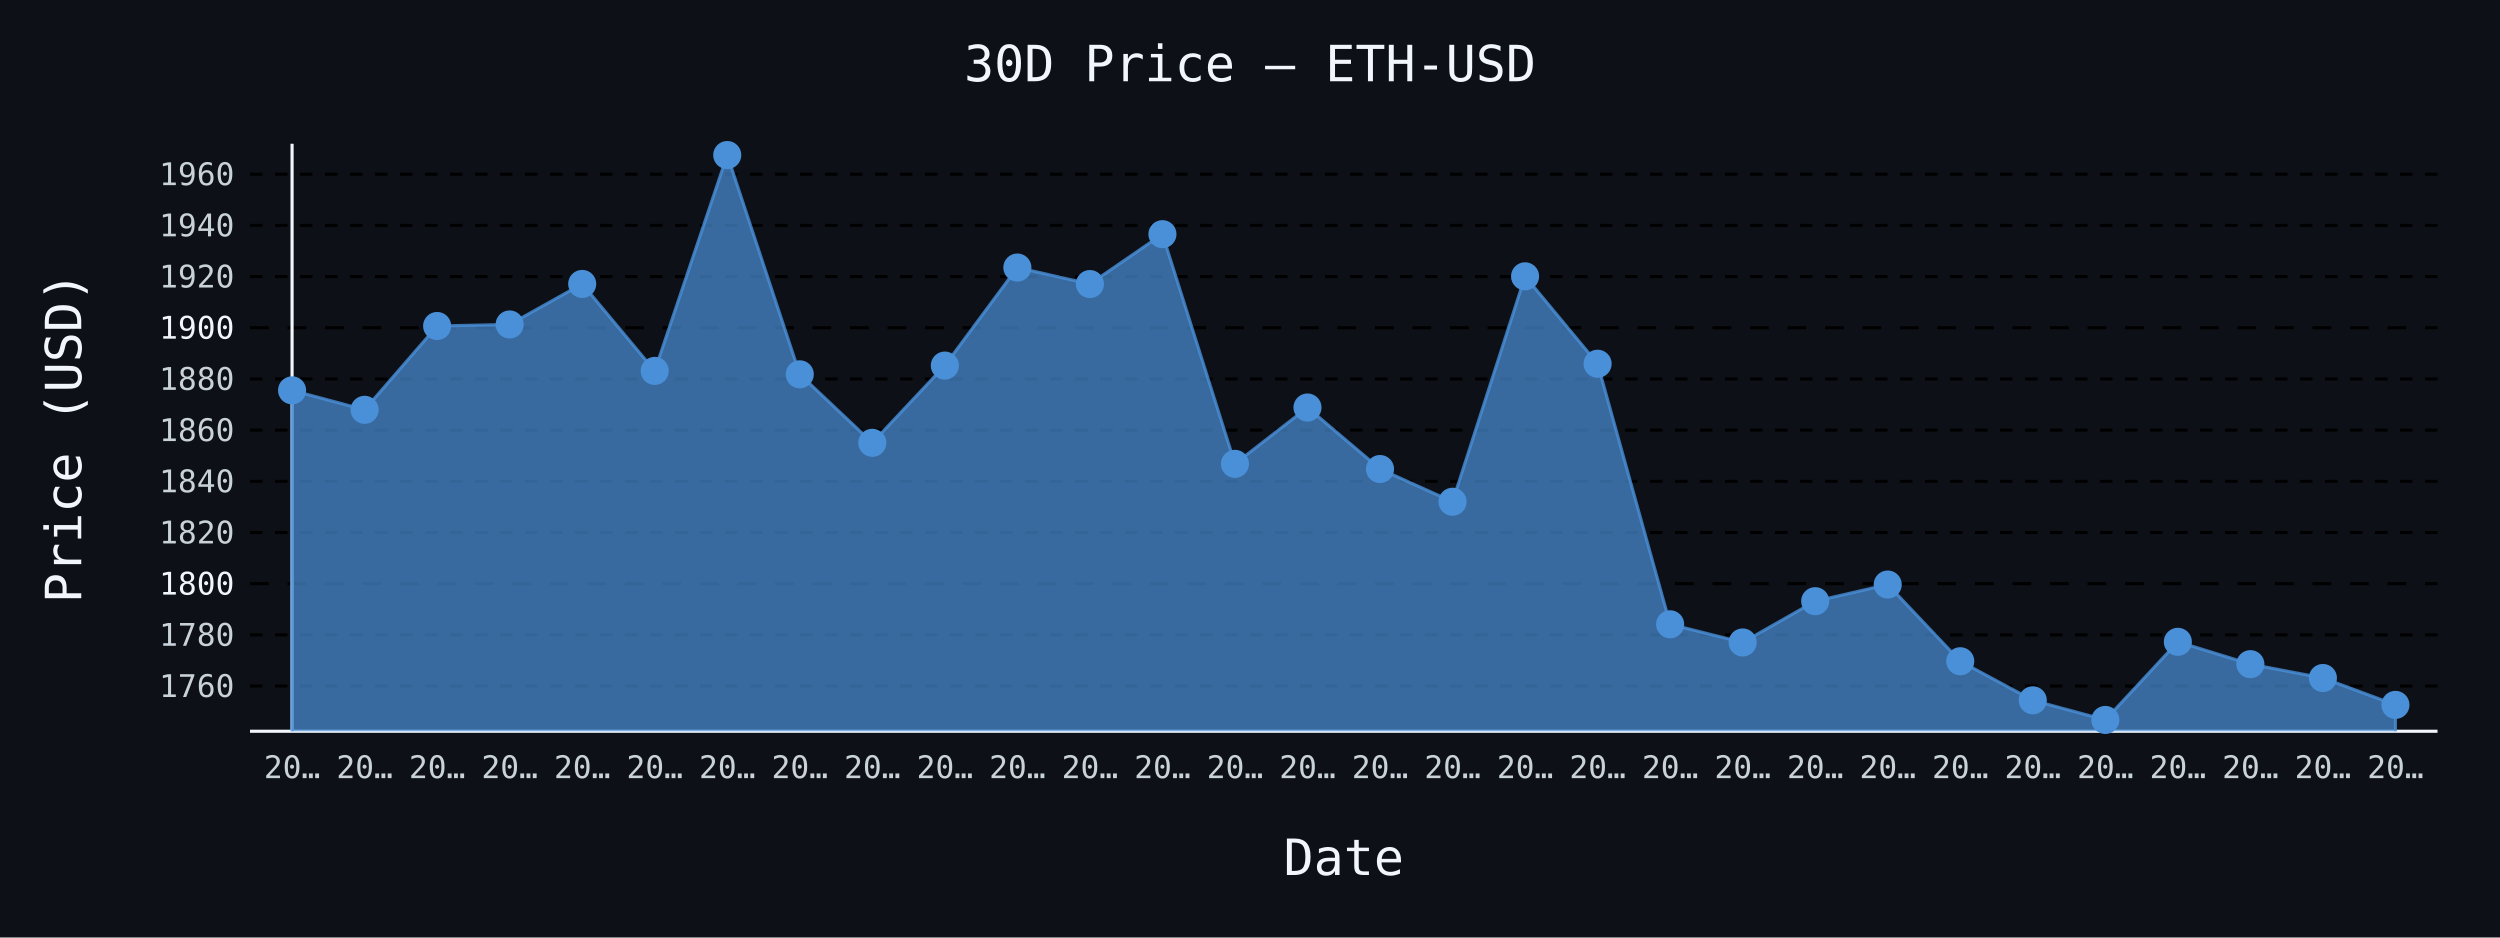
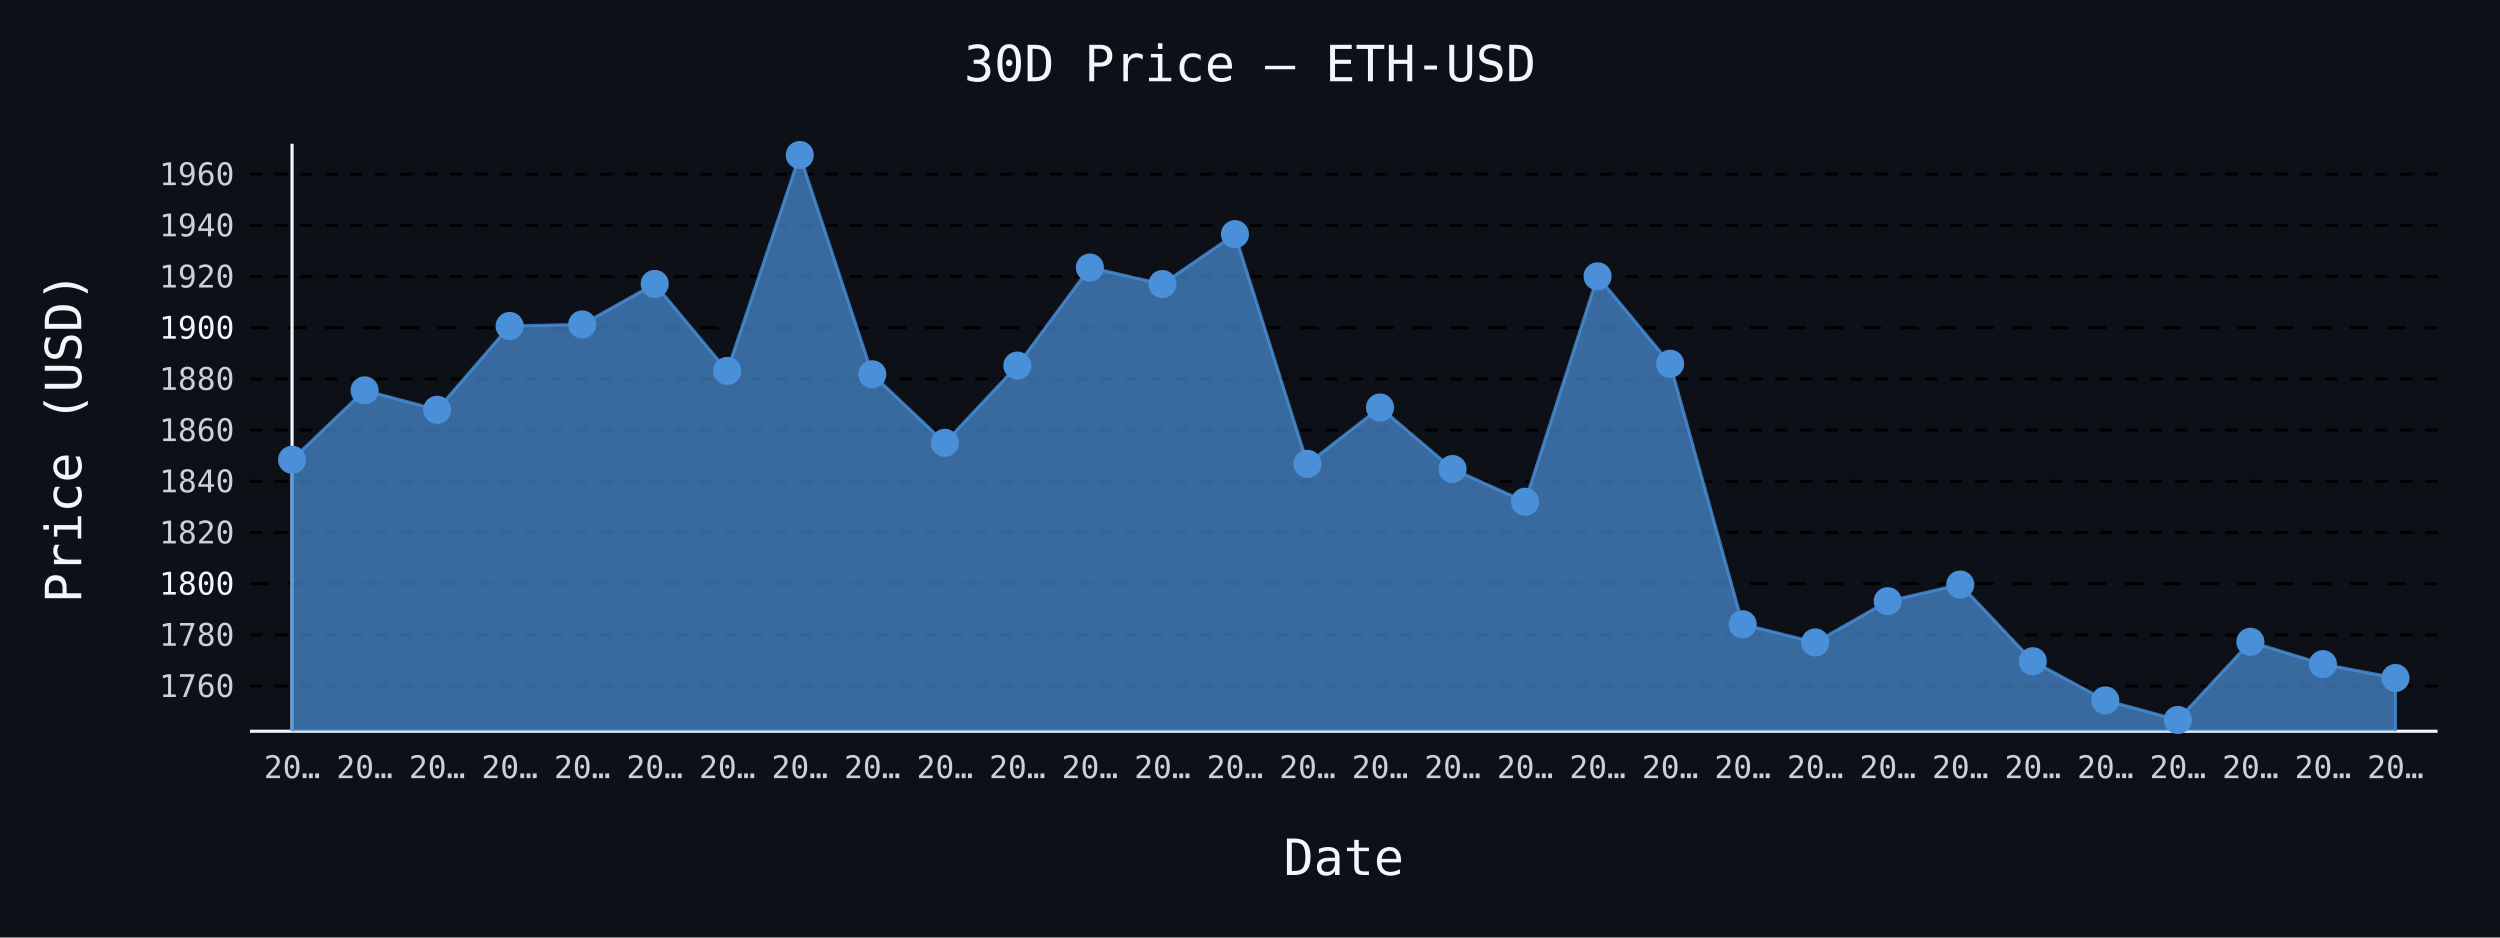
- <svg xmlns="http://www.w3.org/2000/svg" id="chart-7028ac24-36de-4442-9bc9-1a9d8ddf7861" class="pygal-chart" viewBox="0 0 800 300">
+ <svg xmlns="http://www.w3.org/2000/svg" id="chart-6d26df21-70c6-4a67-a734-e906a55088be" class="pygal-chart" viewBox="0 0 800 300">
  <defs>
-     <style type="text/css">#chart-7028ac24-36de-4442-9bc9-1a9d8ddf7861{-webkit-user-select:none;-webkit-font-smoothing:antialiased;font-family:monospace}#chart-7028ac24-36de-4442-9bc9-1a9d8ddf7861 .title{font-family:monospace;font-size:16px}#chart-7028ac24-36de-4442-9bc9-1a9d8ddf7861 .legends .legend text{font-family:monospace;font-size:14px}#chart-7028ac24-36de-4442-9bc9-1a9d8ddf7861 .axis text{font-family:monospace;font-size:10px}#chart-7028ac24-36de-4442-9bc9-1a9d8ddf7861 .axis text.major{font-family:monospace;font-size:10px}#chart-7028ac24-36de-4442-9bc9-1a9d8ddf7861 .text-overlay text.value{font-family:monospace;font-size:16px}#chart-7028ac24-36de-4442-9bc9-1a9d8ddf7861 .text-overlay text.label{font-family:monospace;font-size:10px}#chart-7028ac24-36de-4442-9bc9-1a9d8ddf7861 .tooltip{font-family:monospace;font-size:14px}#chart-7028ac24-36de-4442-9bc9-1a9d8ddf7861 text.no_data{font-family:monospace;font-size:64px}
- #chart-7028ac24-36de-4442-9bc9-1a9d8ddf7861{background-color:#0d1117}#chart-7028ac24-36de-4442-9bc9-1a9d8ddf7861 path,#chart-7028ac24-36de-4442-9bc9-1a9d8ddf7861 line,#chart-7028ac24-36de-4442-9bc9-1a9d8ddf7861 rect,#chart-7028ac24-36de-4442-9bc9-1a9d8ddf7861 circle{-webkit-transition:150ms;-moz-transition:150ms;transition:150ms}#chart-7028ac24-36de-4442-9bc9-1a9d8ddf7861 .graph &gt; .background{fill:#0d1117}#chart-7028ac24-36de-4442-9bc9-1a9d8ddf7861 .plot &gt; .background{fill:#0d1117}#chart-7028ac24-36de-4442-9bc9-1a9d8ddf7861 .graph{fill:#c9d1d9}#chart-7028ac24-36de-4442-9bc9-1a9d8ddf7861 text.no_data{fill:#f0f6fc}#chart-7028ac24-36de-4442-9bc9-1a9d8ddf7861 .title{fill:#f0f6fc}#chart-7028ac24-36de-4442-9bc9-1a9d8ddf7861 .legends .legend text{fill:#c9d1d9}#chart-7028ac24-36de-4442-9bc9-1a9d8ddf7861 .legends .legend:hover text{fill:#f0f6fc}#chart-7028ac24-36de-4442-9bc9-1a9d8ddf7861 .axis .line{stroke:#f0f6fc}#chart-7028ac24-36de-4442-9bc9-1a9d8ddf7861 .axis .guide.line{stroke:#8b949e}#chart-7028ac24-36de-4442-9bc9-1a9d8ddf7861 .axis .major.line{stroke:#c9d1d9}#chart-7028ac24-36de-4442-9bc9-1a9d8ddf7861 .axis text.major{fill:#f0f6fc}#chart-7028ac24-36de-4442-9bc9-1a9d8ddf7861 .axis.y .guides:hover .guide.line,#chart-7028ac24-36de-4442-9bc9-1a9d8ddf7861 .line-graph .axis.x .guides:hover .guide.line,#chart-7028ac24-36de-4442-9bc9-1a9d8ddf7861 .stackedline-graph .axis.x .guides:hover .guide.line,#chart-7028ac24-36de-4442-9bc9-1a9d8ddf7861 .xy-graph .axis.x .guides:hover .guide.line{stroke:#f0f6fc}#chart-7028ac24-36de-4442-9bc9-1a9d8ddf7861 .axis .guides:hover text{fill:#f0f6fc}#chart-7028ac24-36de-4442-9bc9-1a9d8ddf7861 .reactive{fill-opacity:.7;stroke-opacity:.8;stroke-width:1}#chart-7028ac24-36de-4442-9bc9-1a9d8ddf7861 .ci{stroke:#c9d1d9}#chart-7028ac24-36de-4442-9bc9-1a9d8ddf7861 .reactive.active,#chart-7028ac24-36de-4442-9bc9-1a9d8ddf7861 .active .reactive{fill-opacity:.8;stroke-opacity:.9;stroke-width:4}#chart-7028ac24-36de-4442-9bc9-1a9d8ddf7861 .ci .reactive.active{stroke-width:1.5}#chart-7028ac24-36de-4442-9bc9-1a9d8ddf7861 .series text{fill:#f0f6fc}#chart-7028ac24-36de-4442-9bc9-1a9d8ddf7861 .tooltip rect{fill:#0d1117;stroke:#f0f6fc;-webkit-transition:opacity 150ms;-moz-transition:opacity 150ms;transition:opacity 150ms}#chart-7028ac24-36de-4442-9bc9-1a9d8ddf7861 .tooltip .label{fill:#c9d1d9}#chart-7028ac24-36de-4442-9bc9-1a9d8ddf7861 .tooltip .label{fill:#c9d1d9}#chart-7028ac24-36de-4442-9bc9-1a9d8ddf7861 .tooltip .legend{font-size:.8em;fill:#8b949e}#chart-7028ac24-36de-4442-9bc9-1a9d8ddf7861 .tooltip .x_label{font-size:.6em;fill:#f0f6fc}#chart-7028ac24-36de-4442-9bc9-1a9d8ddf7861 .tooltip .xlink{font-size:.5em;text-decoration:underline}#chart-7028ac24-36de-4442-9bc9-1a9d8ddf7861 .tooltip .value{font-size:1.5em}#chart-7028ac24-36de-4442-9bc9-1a9d8ddf7861 .bound{font-size:.5em}#chart-7028ac24-36de-4442-9bc9-1a9d8ddf7861 .max-value{font-size:.75em;fill:#8b949e}#chart-7028ac24-36de-4442-9bc9-1a9d8ddf7861 .map-element{fill:#0d1117;stroke:#8b949e !important}#chart-7028ac24-36de-4442-9bc9-1a9d8ddf7861 .map-element .reactive{fill-opacity:inherit;stroke-opacity:inherit}#chart-7028ac24-36de-4442-9bc9-1a9d8ddf7861 .color-0,#chart-7028ac24-36de-4442-9bc9-1a9d8ddf7861 .color-0 a:visited{stroke:#4a90d9;fill:#4a90d9}#chart-7028ac24-36de-4442-9bc9-1a9d8ddf7861 .text-overlay .color-0 text{fill:black}
- #chart-7028ac24-36de-4442-9bc9-1a9d8ddf7861 text.no_data{text-anchor:middle}#chart-7028ac24-36de-4442-9bc9-1a9d8ddf7861 .guide.line{fill:none}#chart-7028ac24-36de-4442-9bc9-1a9d8ddf7861 .centered{text-anchor:middle}#chart-7028ac24-36de-4442-9bc9-1a9d8ddf7861 .title{text-anchor:middle}#chart-7028ac24-36de-4442-9bc9-1a9d8ddf7861 .legends .legend text{fill-opacity:1}#chart-7028ac24-36de-4442-9bc9-1a9d8ddf7861 .axis.x text{text-anchor:middle}#chart-7028ac24-36de-4442-9bc9-1a9d8ddf7861 .axis.x:not(.web) text[transform]{text-anchor:start}#chart-7028ac24-36de-4442-9bc9-1a9d8ddf7861 .axis.x:not(.web) text[transform].backwards{text-anchor:end}#chart-7028ac24-36de-4442-9bc9-1a9d8ddf7861 .axis.y text{text-anchor:end}#chart-7028ac24-36de-4442-9bc9-1a9d8ddf7861 .axis.y text[transform].backwards{text-anchor:start}#chart-7028ac24-36de-4442-9bc9-1a9d8ddf7861 .axis.y2 text{text-anchor:start}#chart-7028ac24-36de-4442-9bc9-1a9d8ddf7861 .axis.y2 text[transform].backwards{text-anchor:end}#chart-7028ac24-36de-4442-9bc9-1a9d8ddf7861 .axis .guide.line{stroke-dasharray:4,4;stroke:black}#chart-7028ac24-36de-4442-9bc9-1a9d8ddf7861 .axis .major.guide.line{stroke-dasharray:6,6;stroke:black}#chart-7028ac24-36de-4442-9bc9-1a9d8ddf7861 .horizontal .axis.y .guide.line,#chart-7028ac24-36de-4442-9bc9-1a9d8ddf7861 .horizontal .axis.y2 .guide.line,#chart-7028ac24-36de-4442-9bc9-1a9d8ddf7861 .vertical .axis.x .guide.line{opacity:0}#chart-7028ac24-36de-4442-9bc9-1a9d8ddf7861 .horizontal .axis.always_show .guide.line,#chart-7028ac24-36de-4442-9bc9-1a9d8ddf7861 .vertical .axis.always_show .guide.line{opacity:1 !important}#chart-7028ac24-36de-4442-9bc9-1a9d8ddf7861 .axis.y .guides:hover .guide.line,#chart-7028ac24-36de-4442-9bc9-1a9d8ddf7861 .axis.y2 .guides:hover .guide.line,#chart-7028ac24-36de-4442-9bc9-1a9d8ddf7861 .axis.x .guides:hover .guide.line{opacity:1}#chart-7028ac24-36de-4442-9bc9-1a9d8ddf7861 .axis .guides:hover text{opacity:1}#chart-7028ac24-36de-4442-9bc9-1a9d8ddf7861 .nofill{fill:none}#chart-7028ac24-36de-4442-9bc9-1a9d8ddf7861 .subtle-fill{fill-opacity:.2}#chart-7028ac24-36de-4442-9bc9-1a9d8ddf7861 .dot{stroke-width:1px;fill-opacity:1;stroke-opacity:1}#chart-7028ac24-36de-4442-9bc9-1a9d8ddf7861 .dot.active{stroke-width:5px}#chart-7028ac24-36de-4442-9bc9-1a9d8ddf7861 .dot.negative{fill:transparent}#chart-7028ac24-36de-4442-9bc9-1a9d8ddf7861 text,#chart-7028ac24-36de-4442-9bc9-1a9d8ddf7861 tspan{stroke:none !important}#chart-7028ac24-36de-4442-9bc9-1a9d8ddf7861 .series text.active{opacity:1}#chart-7028ac24-36de-4442-9bc9-1a9d8ddf7861 .tooltip rect{fill-opacity:.95;stroke-width:.5}#chart-7028ac24-36de-4442-9bc9-1a9d8ddf7861 .tooltip text{fill-opacity:1}#chart-7028ac24-36de-4442-9bc9-1a9d8ddf7861 .showable{visibility:hidden}#chart-7028ac24-36de-4442-9bc9-1a9d8ddf7861 .showable.shown{visibility:visible}#chart-7028ac24-36de-4442-9bc9-1a9d8ddf7861 .gauge-background{fill:rgba(229,229,229,1);stroke:none}#chart-7028ac24-36de-4442-9bc9-1a9d8ddf7861 .bg-lines{stroke:#0d1117;stroke-width:2px}</style>
+     <style type="text/css">#chart-6d26df21-70c6-4a67-a734-e906a55088be{-webkit-user-select:none;-webkit-font-smoothing:antialiased;font-family:monospace}#chart-6d26df21-70c6-4a67-a734-e906a55088be .title{font-family:monospace;font-size:16px}#chart-6d26df21-70c6-4a67-a734-e906a55088be .legends .legend text{font-family:monospace;font-size:14px}#chart-6d26df21-70c6-4a67-a734-e906a55088be .axis text{font-family:monospace;font-size:10px}#chart-6d26df21-70c6-4a67-a734-e906a55088be .axis text.major{font-family:monospace;font-size:10px}#chart-6d26df21-70c6-4a67-a734-e906a55088be .text-overlay text.value{font-family:monospace;font-size:16px}#chart-6d26df21-70c6-4a67-a734-e906a55088be .text-overlay text.label{font-family:monospace;font-size:10px}#chart-6d26df21-70c6-4a67-a734-e906a55088be .tooltip{font-family:monospace;font-size:14px}#chart-6d26df21-70c6-4a67-a734-e906a55088be text.no_data{font-family:monospace;font-size:64px}
+ #chart-6d26df21-70c6-4a67-a734-e906a55088be{background-color:#0d1117}#chart-6d26df21-70c6-4a67-a734-e906a55088be path,#chart-6d26df21-70c6-4a67-a734-e906a55088be line,#chart-6d26df21-70c6-4a67-a734-e906a55088be rect,#chart-6d26df21-70c6-4a67-a734-e906a55088be circle{-webkit-transition:150ms;-moz-transition:150ms;transition:150ms}#chart-6d26df21-70c6-4a67-a734-e906a55088be .graph &gt; .background{fill:#0d1117}#chart-6d26df21-70c6-4a67-a734-e906a55088be .plot &gt; .background{fill:#0d1117}#chart-6d26df21-70c6-4a67-a734-e906a55088be .graph{fill:#c9d1d9}#chart-6d26df21-70c6-4a67-a734-e906a55088be text.no_data{fill:#f0f6fc}#chart-6d26df21-70c6-4a67-a734-e906a55088be .title{fill:#f0f6fc}#chart-6d26df21-70c6-4a67-a734-e906a55088be .legends .legend text{fill:#c9d1d9}#chart-6d26df21-70c6-4a67-a734-e906a55088be .legends .legend:hover text{fill:#f0f6fc}#chart-6d26df21-70c6-4a67-a734-e906a55088be .axis .line{stroke:#f0f6fc}#chart-6d26df21-70c6-4a67-a734-e906a55088be .axis .guide.line{stroke:#8b949e}#chart-6d26df21-70c6-4a67-a734-e906a55088be .axis .major.line{stroke:#c9d1d9}#chart-6d26df21-70c6-4a67-a734-e906a55088be .axis text.major{fill:#f0f6fc}#chart-6d26df21-70c6-4a67-a734-e906a55088be .axis.y .guides:hover .guide.line,#chart-6d26df21-70c6-4a67-a734-e906a55088be .line-graph .axis.x .guides:hover .guide.line,#chart-6d26df21-70c6-4a67-a734-e906a55088be .stackedline-graph .axis.x .guides:hover .guide.line,#chart-6d26df21-70c6-4a67-a734-e906a55088be .xy-graph .axis.x .guides:hover .guide.line{stroke:#f0f6fc}#chart-6d26df21-70c6-4a67-a734-e906a55088be .axis .guides:hover text{fill:#f0f6fc}#chart-6d26df21-70c6-4a67-a734-e906a55088be .reactive{fill-opacity:.7;stroke-opacity:.8;stroke-width:1}#chart-6d26df21-70c6-4a67-a734-e906a55088be .ci{stroke:#c9d1d9}#chart-6d26df21-70c6-4a67-a734-e906a55088be .reactive.active,#chart-6d26df21-70c6-4a67-a734-e906a55088be .active .reactive{fill-opacity:.8;stroke-opacity:.9;stroke-width:4}#chart-6d26df21-70c6-4a67-a734-e906a55088be .ci .reactive.active{stroke-width:1.5}#chart-6d26df21-70c6-4a67-a734-e906a55088be .series text{fill:#f0f6fc}#chart-6d26df21-70c6-4a67-a734-e906a55088be .tooltip rect{fill:#0d1117;stroke:#f0f6fc;-webkit-transition:opacity 150ms;-moz-transition:opacity 150ms;transition:opacity 150ms}#chart-6d26df21-70c6-4a67-a734-e906a55088be .tooltip .label{fill:#c9d1d9}#chart-6d26df21-70c6-4a67-a734-e906a55088be .tooltip .label{fill:#c9d1d9}#chart-6d26df21-70c6-4a67-a734-e906a55088be .tooltip .legend{font-size:.8em;fill:#8b949e}#chart-6d26df21-70c6-4a67-a734-e906a55088be .tooltip .x_label{font-size:.6em;fill:#f0f6fc}#chart-6d26df21-70c6-4a67-a734-e906a55088be .tooltip .xlink{font-size:.5em;text-decoration:underline}#chart-6d26df21-70c6-4a67-a734-e906a55088be .tooltip .value{font-size:1.5em}#chart-6d26df21-70c6-4a67-a734-e906a55088be .bound{font-size:.5em}#chart-6d26df21-70c6-4a67-a734-e906a55088be .max-value{font-size:.75em;fill:#8b949e}#chart-6d26df21-70c6-4a67-a734-e906a55088be .map-element{fill:#0d1117;stroke:#8b949e !important}#chart-6d26df21-70c6-4a67-a734-e906a55088be .map-element .reactive{fill-opacity:inherit;stroke-opacity:inherit}#chart-6d26df21-70c6-4a67-a734-e906a55088be .color-0,#chart-6d26df21-70c6-4a67-a734-e906a55088be .color-0 a:visited{stroke:#4a90d9;fill:#4a90d9}#chart-6d26df21-70c6-4a67-a734-e906a55088be .text-overlay .color-0 text{fill:black}
+ #chart-6d26df21-70c6-4a67-a734-e906a55088be text.no_data{text-anchor:middle}#chart-6d26df21-70c6-4a67-a734-e906a55088be .guide.line{fill:none}#chart-6d26df21-70c6-4a67-a734-e906a55088be .centered{text-anchor:middle}#chart-6d26df21-70c6-4a67-a734-e906a55088be .title{text-anchor:middle}#chart-6d26df21-70c6-4a67-a734-e906a55088be .legends .legend text{fill-opacity:1}#chart-6d26df21-70c6-4a67-a734-e906a55088be .axis.x text{text-anchor:middle}#chart-6d26df21-70c6-4a67-a734-e906a55088be .axis.x:not(.web) text[transform]{text-anchor:start}#chart-6d26df21-70c6-4a67-a734-e906a55088be .axis.x:not(.web) text[transform].backwards{text-anchor:end}#chart-6d26df21-70c6-4a67-a734-e906a55088be .axis.y text{text-anchor:end}#chart-6d26df21-70c6-4a67-a734-e906a55088be .axis.y text[transform].backwards{text-anchor:start}#chart-6d26df21-70c6-4a67-a734-e906a55088be .axis.y2 text{text-anchor:start}#chart-6d26df21-70c6-4a67-a734-e906a55088be .axis.y2 text[transform].backwards{text-anchor:end}#chart-6d26df21-70c6-4a67-a734-e906a55088be .axis .guide.line{stroke-dasharray:4,4;stroke:black}#chart-6d26df21-70c6-4a67-a734-e906a55088be .axis .major.guide.line{stroke-dasharray:6,6;stroke:black}#chart-6d26df21-70c6-4a67-a734-e906a55088be .horizontal .axis.y .guide.line,#chart-6d26df21-70c6-4a67-a734-e906a55088be .horizontal .axis.y2 .guide.line,#chart-6d26df21-70c6-4a67-a734-e906a55088be .vertical .axis.x .guide.line{opacity:0}#chart-6d26df21-70c6-4a67-a734-e906a55088be .horizontal .axis.always_show .guide.line,#chart-6d26df21-70c6-4a67-a734-e906a55088be .vertical .axis.always_show .guide.line{opacity:1 !important}#chart-6d26df21-70c6-4a67-a734-e906a55088be .axis.y .guides:hover .guide.line,#chart-6d26df21-70c6-4a67-a734-e906a55088be .axis.y2 .guides:hover .guide.line,#chart-6d26df21-70c6-4a67-a734-e906a55088be .axis.x .guides:hover .guide.line{opacity:1}#chart-6d26df21-70c6-4a67-a734-e906a55088be .axis .guides:hover text{opacity:1}#chart-6d26df21-70c6-4a67-a734-e906a55088be .nofill{fill:none}#chart-6d26df21-70c6-4a67-a734-e906a55088be .subtle-fill{fill-opacity:.2}#chart-6d26df21-70c6-4a67-a734-e906a55088be .dot{stroke-width:1px;fill-opacity:1;stroke-opacity:1}#chart-6d26df21-70c6-4a67-a734-e906a55088be .dot.active{stroke-width:5px}#chart-6d26df21-70c6-4a67-a734-e906a55088be .dot.negative{fill:transparent}#chart-6d26df21-70c6-4a67-a734-e906a55088be text,#chart-6d26df21-70c6-4a67-a734-e906a55088be tspan{stroke:none !important}#chart-6d26df21-70c6-4a67-a734-e906a55088be .series text.active{opacity:1}#chart-6d26df21-70c6-4a67-a734-e906a55088be .tooltip rect{fill-opacity:.95;stroke-width:.5}#chart-6d26df21-70c6-4a67-a734-e906a55088be .tooltip text{fill-opacity:1}#chart-6d26df21-70c6-4a67-a734-e906a55088be .showable{visibility:hidden}#chart-6d26df21-70c6-4a67-a734-e906a55088be .showable.shown{visibility:visible}#chart-6d26df21-70c6-4a67-a734-e906a55088be .gauge-background{fill:rgba(229,229,229,1);stroke:none}#chart-6d26df21-70c6-4a67-a734-e906a55088be .bg-lines{stroke:#0d1117;stroke-width:2px}</style>
  </defs>
  <g class="graph line-graph vertical">
    <rect x="0" y="0" width="800" height="300" class="background" />
    <g transform="translate(80, 46)" class="plot">
      <rect x="0" y="0" width="700.0" height="188" class="background" />
      <g class="axis y always_show">
        <path d="M0 188 h700" class="line" />
        <g class="guides">
          <path d="M0 173.534 h700" class="guide line" />
          <text x="-5" y="177.034" class="">1760</text>
        </g>
        <g class="guides">
          <path d="M0 157.155 h700" class="guide line" />
          <text x="-5" y="160.655" class="">1780</text>
        </g>
        <g class="guides">
          <path d="M0 140.777 h700" class="major guide line" />
          <text x="-5" y="144.277" class="major">1800</text>
        </g>
        <g class="guides">
          <path d="M0 124.398 h700" class="guide line" />
          <text x="-5" y="127.898" class="">1820</text>
        </g>
        <g class="guides">
          <path d="M0 108.02 h700" class="guide line" />
          <text x="-5" y="111.52" class="">1840</text>
        </g>
        <g class="guides">
          <path d="M0 91.641 h700" class="guide line" />
          <text x="-5" y="95.141" class="">1860</text>
        </g>
        <g class="guides">
          <path d="M0 75.263 h700" class="guide line" />
          <text x="-5" y="78.763" class="">1880</text>
        </g>
        <g class="guides">
          <path d="M0 58.885 h700" class="major guide line" />
          <text x="-5" y="62.385" class="major">1900</text>
        </g>
        <g class="guides">
          <path d="M0 42.506 h700" class="guide line" />
          <text x="-5" y="46.006" class="">1920</text>
        </g>
        <g class="guides">
          <path d="M0 26.128 h700" class="guide line" />
          <text x="-5" y="29.628" class="">1940</text>
        </g>
        <g class="guides">
          <path d="M0 9.749 h700" class="guide line" />
          <text x="-5" y="13.249" class="">1960</text>
        </g>
      </g>
      <g class="axis x">
        <g class="guides">
          <path d="M13.462 0 v188" class="line" />
          <text x="13.462" y="203.0" class="">20…</text>
        </g>
        <g class="guides">
          <path d="M36.671 0 v188" class="guide line" />
          <text x="36.671" y="203.0" class="">20…</text>
        </g>
        <g class="guides">
          <path d="M59.881 0 v188" class="guide line" />
          <text x="59.881" y="203.0" class="">20…</text>
        </g>
        <g class="guides">
          <path d="M83.09 0 v188" class="guide line" />
          <text x="83.09" y="203.0" class="">20…</text>
        </g>
        <g class="guides">
          <path d="M106.3 0 v188" class="guide line" />
          <text x="106.3" y="203.0" class="">20…</text>
        </g>
        <g class="guides">
          <path d="M129.509 0 v188" class="guide line" />
          <text x="129.509" y="203.0" class="">20…</text>
        </g>
        <g class="guides">
          <path d="M152.719 0 v188" class="guide line" />
          <text x="152.719" y="203.0" class="">20…</text>
        </g>
        <g class="guides">
          <path d="M175.928 0 v188" class="guide line" />
          <text x="175.928" y="203.0" class="">20…</text>
        </g>
        <g class="guides">
          <path d="M199.138 0 v188" class="guide line" />
          <text x="199.138" y="203.0" class="">20…</text>
        </g>
        <g class="guides">
          <path d="M222.347 0 v188" class="guide line" />
          <text x="222.347" y="203.0" class="">20…</text>
        </g>
        <g class="guides">
          <path d="M245.557 0 v188" class="guide line" />
          <text x="245.557" y="203.0" class="">20…</text>
        </g>
        <g class="guides">
          <path d="M268.767 0 v188" class="guide line" />
          <text x="268.767" y="203.0" class="">20…</text>
        </g>
        <g class="guides">
          <path d="M291.976 0 v188" class="guide line" />
          <text x="291.976" y="203.0" class="">20…</text>
        </g>
        <g class="guides">
          <path d="M315.186 0 v188" class="guide line" />
          <text x="315.186" y="203.0" class="">20…</text>
        </g>
        <g class="guides">
          <path d="M338.395 0 v188" class="guide line" />
          <text x="338.395" y="203.0" class="">20…</text>
        </g>
        <g class="guides">
          <path d="M361.605 0 v188" class="guide line" />
          <text x="361.605" y="203.0" class="">20…</text>
        </g>
        <g class="guides">
          <path d="M384.814 0 v188" class="guide line" />
          <text x="384.814" y="203.0" class="">20…</text>
        </g>
        <g class="guides">
          <path d="M408.024 0 v188" class="guide line" />
          <text x="408.024" y="203.0" class="">20…</text>
        </g>
        <g class="guides">
          <path d="M431.233 0 v188" class="guide line" />
          <text x="431.233" y="203.0" class="">20…</text>
        </g>
        <g class="guides">
          <path d="M454.443 0 v188" class="guide line" />
          <text x="454.443" y="203.0" class="">20…</text>
        </g>
        <g class="guides">
          <path d="M477.653 0 v188" class="guide line" />
          <text x="477.653" y="203.0" class="">20…</text>
        </g>
        <g class="guides">
          <path d="M500.862 0 v188" class="guide line" />
          <text x="500.862" y="203.0" class="">20…</text>
        </g>
        <g class="guides">
          <path d="M524.072 0 v188" class="guide line" />
          <text x="524.072" y="203.0" class="">20…</text>
        </g>
        <g class="guides">
          <path d="M547.281 0 v188" class="guide line" />
          <text x="547.281" y="203.0" class="">20…</text>
        </g>
        <g class="guides">
          <path d="M570.491 0 v188" class="guide line" />
          <text x="570.491" y="203.0" class="">20…</text>
        </g>
        <g class="guides">
          <path d="M593.7 0 v188" class="guide line" />
          <text x="593.7" y="203.0" class="">20…</text>
        </g>
        <g class="guides">
          <path d="M616.91 0 v188" class="guide line" />
          <text x="616.91" y="203.0" class="">20…</text>
        </g>
        <g class="guides">
          <path d="M640.119 0 v188" class="guide line" />
          <text x="640.119" y="203.0" class="">20…</text>
        </g>
        <g class="guides">
          <path d="M663.329 0 v188" class="guide line" />
          <text x="663.329" y="203.0" class="">20…</text>
        </g>
        <g class="guides">
          <path d="M686.538 0 v188" class="guide line" />
          <text x="686.538" y="203.0" class="">20…</text>
        </g>
      </g>
      <g class="series serie-0 color-0">
-         <path d="M13.462 188 L13.462 78.915 36.671 85.139 59.881 58.319 83.09 57.828 106.3 44.856 129.509 72.692 152.719 3.615 175.928 73.781 199.138 95.703 222.347 70.988 245.557 39.615 268.767 44.897 291.976 28.937 315.186 102.435 338.395 84.402 361.605 104.089 384.814 114.563 408.024 42.424 431.233 70.399 454.443 153.773 477.653 159.588 500.862 146.378 524.072 141.055 547.281 165.599 570.491 178.103 593.7 184.385 616.91 159.383 640.119 166.532 663.329 170.962 686.538 179.569 686.538 188" class="line reactive" />
+         <path d="M13.462 188 L13.462 101.116 36.671 78.915 59.881 85.139 83.09 58.319 106.3 57.828 129.509 44.856 152.719 72.692 175.928 3.615 199.138 73.781 222.347 95.703 245.557 70.988 268.767 39.615 291.976 44.897 315.186 28.937 338.395 102.435 361.605 84.402 384.814 104.089 408.024 114.563 431.233 42.424 454.443 70.399 477.653 153.773 500.862 159.588 524.072 146.378 547.281 141.055 570.491 165.599 593.7 178.103 616.91 184.385 640.119 159.383 663.329 166.532 686.538 170.962 686.538 188" class="line reactive" />
      </g>
    </g>
    <g class="titles">
      <text x="400.0" y="26" class="title plot_title">30D Price — ETH-USD</text>
      <text x="430.0" y="280" class="title">Date</text>
      <text x="0" y="166.0" class="title" transform="rotate(-90 0 140)">Price (USD)</text>
    </g>
    <g transform="translate(80, 46)" class="plot overlay">
      <g class="series serie-0 color-0">
        <g class="dots">
-           <circle cx="13.462" cy="78.915" r="4" class="dot reactive tooltip-trigger" />
-         </g>
-         <g class="dots">
-           <circle cx="36.671" cy="85.139" r="4" class="dot reactive tooltip-trigger" />
-         </g>
-         <g class="dots">
-           <circle cx="59.881" cy="58.319" r="4" class="dot reactive tooltip-trigger" />
-         </g>
-         <g class="dots">
-           <circle cx="83.09" cy="57.828" r="4" class="dot reactive tooltip-trigger" />
-         </g>
-         <g class="dots">
-           <circle cx="106.3" cy="44.856" r="4" class="dot reactive tooltip-trigger" />
-         </g>
-         <g class="dots">
-           <circle cx="129.509" cy="72.692" r="4" class="dot reactive tooltip-trigger" />
-         </g>
-         <g class="dots">
-           <circle cx="152.719" cy="3.615" r="4" class="dot reactive tooltip-trigger" />
-         </g>
-         <g class="dots">
-           <circle cx="175.928" cy="73.781" r="4" class="dot reactive tooltip-trigger" />
-         </g>
-         <g class="dots">
-           <circle cx="199.138" cy="95.703" r="4" class="dot reactive tooltip-trigger" />
-         </g>
-         <g class="dots">
-           <circle cx="222.347" cy="70.988" r="4" class="dot reactive tooltip-trigger" />
-         </g>
-         <g class="dots">
-           <circle cx="245.557" cy="39.615" r="4" class="dot reactive tooltip-trigger" />
-         </g>
-         <g class="dots">
-           <circle cx="268.767" cy="44.897" r="4" class="dot reactive tooltip-trigger" />
-         </g>
-         <g class="dots">
-           <circle cx="291.976" cy="28.937" r="4" class="dot reactive tooltip-trigger" />
-         </g>
-         <g class="dots">
-           <circle cx="315.186" cy="102.435" r="4" class="dot reactive tooltip-trigger" />
-         </g>
-         <g class="dots">
-           <circle cx="338.395" cy="84.402" r="4" class="dot reactive tooltip-trigger" />
-         </g>
-         <g class="dots">
-           <circle cx="361.605" cy="104.089" r="4" class="dot reactive tooltip-trigger" />
-         </g>
-         <g class="dots">
-           <circle cx="384.814" cy="114.563" r="4" class="dot reactive tooltip-trigger" />
-         </g>
-         <g class="dots">
-           <circle cx="408.024" cy="42.424" r="4" class="dot reactive tooltip-trigger" />
-         </g>
-         <g class="dots">
-           <circle cx="431.233" cy="70.399" r="4" class="dot reactive tooltip-trigger" />
-         </g>
-         <g class="dots">
-           <circle cx="454.443" cy="153.773" r="4" class="dot reactive tooltip-trigger" />
-         </g>
-         <g class="dots">
-           <circle cx="477.653" cy="159.588" r="4" class="dot reactive tooltip-trigger" />
-         </g>
-         <g class="dots">
-           <circle cx="500.862" cy="146.378" r="4" class="dot reactive tooltip-trigger" />
-         </g>
-         <g class="dots">
-           <circle cx="524.072" cy="141.055" r="4" class="dot reactive tooltip-trigger" />
-         </g>
-         <g class="dots">
-           <circle cx="547.281" cy="165.599" r="4" class="dot reactive tooltip-trigger" />
-         </g>
-         <g class="dots">
-           <circle cx="570.491" cy="178.103" r="4" class="dot reactive tooltip-trigger" />
-         </g>
-         <g class="dots">
-           <circle cx="593.7" cy="184.385" r="4" class="dot reactive tooltip-trigger" />
-         </g>
-         <g class="dots">
-           <circle cx="616.91" cy="159.383" r="4" class="dot reactive tooltip-trigger" />
-         </g>
-         <g class="dots">
-           <circle cx="640.119" cy="166.532" r="4" class="dot reactive tooltip-trigger" />
-         </g>
-         <g class="dots">
-           <circle cx="663.329" cy="170.962" r="4" class="dot reactive tooltip-trigger" />
-         </g>
-         <g class="dots">
-           <circle cx="686.538" cy="179.569" r="4" class="dot reactive tooltip-trigger" />
+           <circle cx="13.462" cy="101.116" r="4" class="dot reactive tooltip-trigger" />
+         </g>
+         <g class="dots">
+           <circle cx="36.671" cy="78.915" r="4" class="dot reactive tooltip-trigger" />
+         </g>
+         <g class="dots">
+           <circle cx="59.881" cy="85.139" r="4" class="dot reactive tooltip-trigger" />
+         </g>
+         <g class="dots">
+           <circle cx="83.09" cy="58.319" r="4" class="dot reactive tooltip-trigger" />
+         </g>
+         <g class="dots">
+           <circle cx="106.3" cy="57.828" r="4" class="dot reactive tooltip-trigger" />
+         </g>
+         <g class="dots">
+           <circle cx="129.509" cy="44.856" r="4" class="dot reactive tooltip-trigger" />
+         </g>
+         <g class="dots">
+           <circle cx="152.719" cy="72.692" r="4" class="dot reactive tooltip-trigger" />
+         </g>
+         <g class="dots">
+           <circle cx="175.928" cy="3.615" r="4" class="dot reactive tooltip-trigger" />
+         </g>
+         <g class="dots">
+           <circle cx="199.138" cy="73.781" r="4" class="dot reactive tooltip-trigger" />
+         </g>
+         <g class="dots">
+           <circle cx="222.347" cy="95.703" r="4" class="dot reactive tooltip-trigger" />
+         </g>
+         <g class="dots">
+           <circle cx="245.557" cy="70.988" r="4" class="dot reactive tooltip-trigger" />
+         </g>
+         <g class="dots">
+           <circle cx="268.767" cy="39.615" r="4" class="dot reactive tooltip-trigger" />
+         </g>
+         <g class="dots">
+           <circle cx="291.976" cy="44.897" r="4" class="dot reactive tooltip-trigger" />
+         </g>
+         <g class="dots">
+           <circle cx="315.186" cy="28.937" r="4" class="dot reactive tooltip-trigger" />
+         </g>
+         <g class="dots">
+           <circle cx="338.395" cy="102.435" r="4" class="dot reactive tooltip-trigger" />
+         </g>
+         <g class="dots">
+           <circle cx="361.605" cy="84.402" r="4" class="dot reactive tooltip-trigger" />
+         </g>
+         <g class="dots">
+           <circle cx="384.814" cy="104.089" r="4" class="dot reactive tooltip-trigger" />
+         </g>
+         <g class="dots">
+           <circle cx="408.024" cy="114.563" r="4" class="dot reactive tooltip-trigger" />
+         </g>
+         <g class="dots">
+           <circle cx="431.233" cy="42.424" r="4" class="dot reactive tooltip-trigger" />
+         </g>
+         <g class="dots">
+           <circle cx="454.443" cy="70.399" r="4" class="dot reactive tooltip-trigger" />
+         </g>
+         <g class="dots">
+           <circle cx="477.653" cy="153.773" r="4" class="dot reactive tooltip-trigger" />
+         </g>
+         <g class="dots">
+           <circle cx="500.862" cy="159.588" r="4" class="dot reactive tooltip-trigger" />
+         </g>
+         <g class="dots">
+           <circle cx="524.072" cy="146.378" r="4" class="dot reactive tooltip-trigger" />
+         </g>
+         <g class="dots">
+           <circle cx="547.281" cy="141.055" r="4" class="dot reactive tooltip-trigger" />
+         </g>
+         <g class="dots">
+           <circle cx="570.491" cy="165.599" r="4" class="dot reactive tooltip-trigger" />
+         </g>
+         <g class="dots">
+           <circle cx="593.7" cy="178.103" r="4" class="dot reactive tooltip-trigger" />
+         </g>
+         <g class="dots">
+           <circle cx="616.91" cy="184.385" r="4" class="dot reactive tooltip-trigger" />
+         </g>
+         <g class="dots">
+           <circle cx="640.119" cy="159.383" r="4" class="dot reactive tooltip-trigger" />
+         </g>
+         <g class="dots">
+           <circle cx="663.329" cy="166.532" r="4" class="dot reactive tooltip-trigger" />
+         </g>
+         <g class="dots">
+           <circle cx="686.538" cy="170.962" r="4" class="dot reactive tooltip-trigger" />
        </g>
      </g>
    </g>
    <g transform="translate(80, 46)" class="plot text-overlay">
      <g class="series serie-0 color-0" />
    </g>
    <g transform="translate(80, 46)" class="plot tooltip-overlay">
      <g transform="translate(0 0)" style="opacity: 0" class="tooltip">
        <rect rx="0" ry="0" width="0" height="0" class="tooltip-box" />
        <g class="text" />
      </g>
    </g>
  </g>
</svg>
